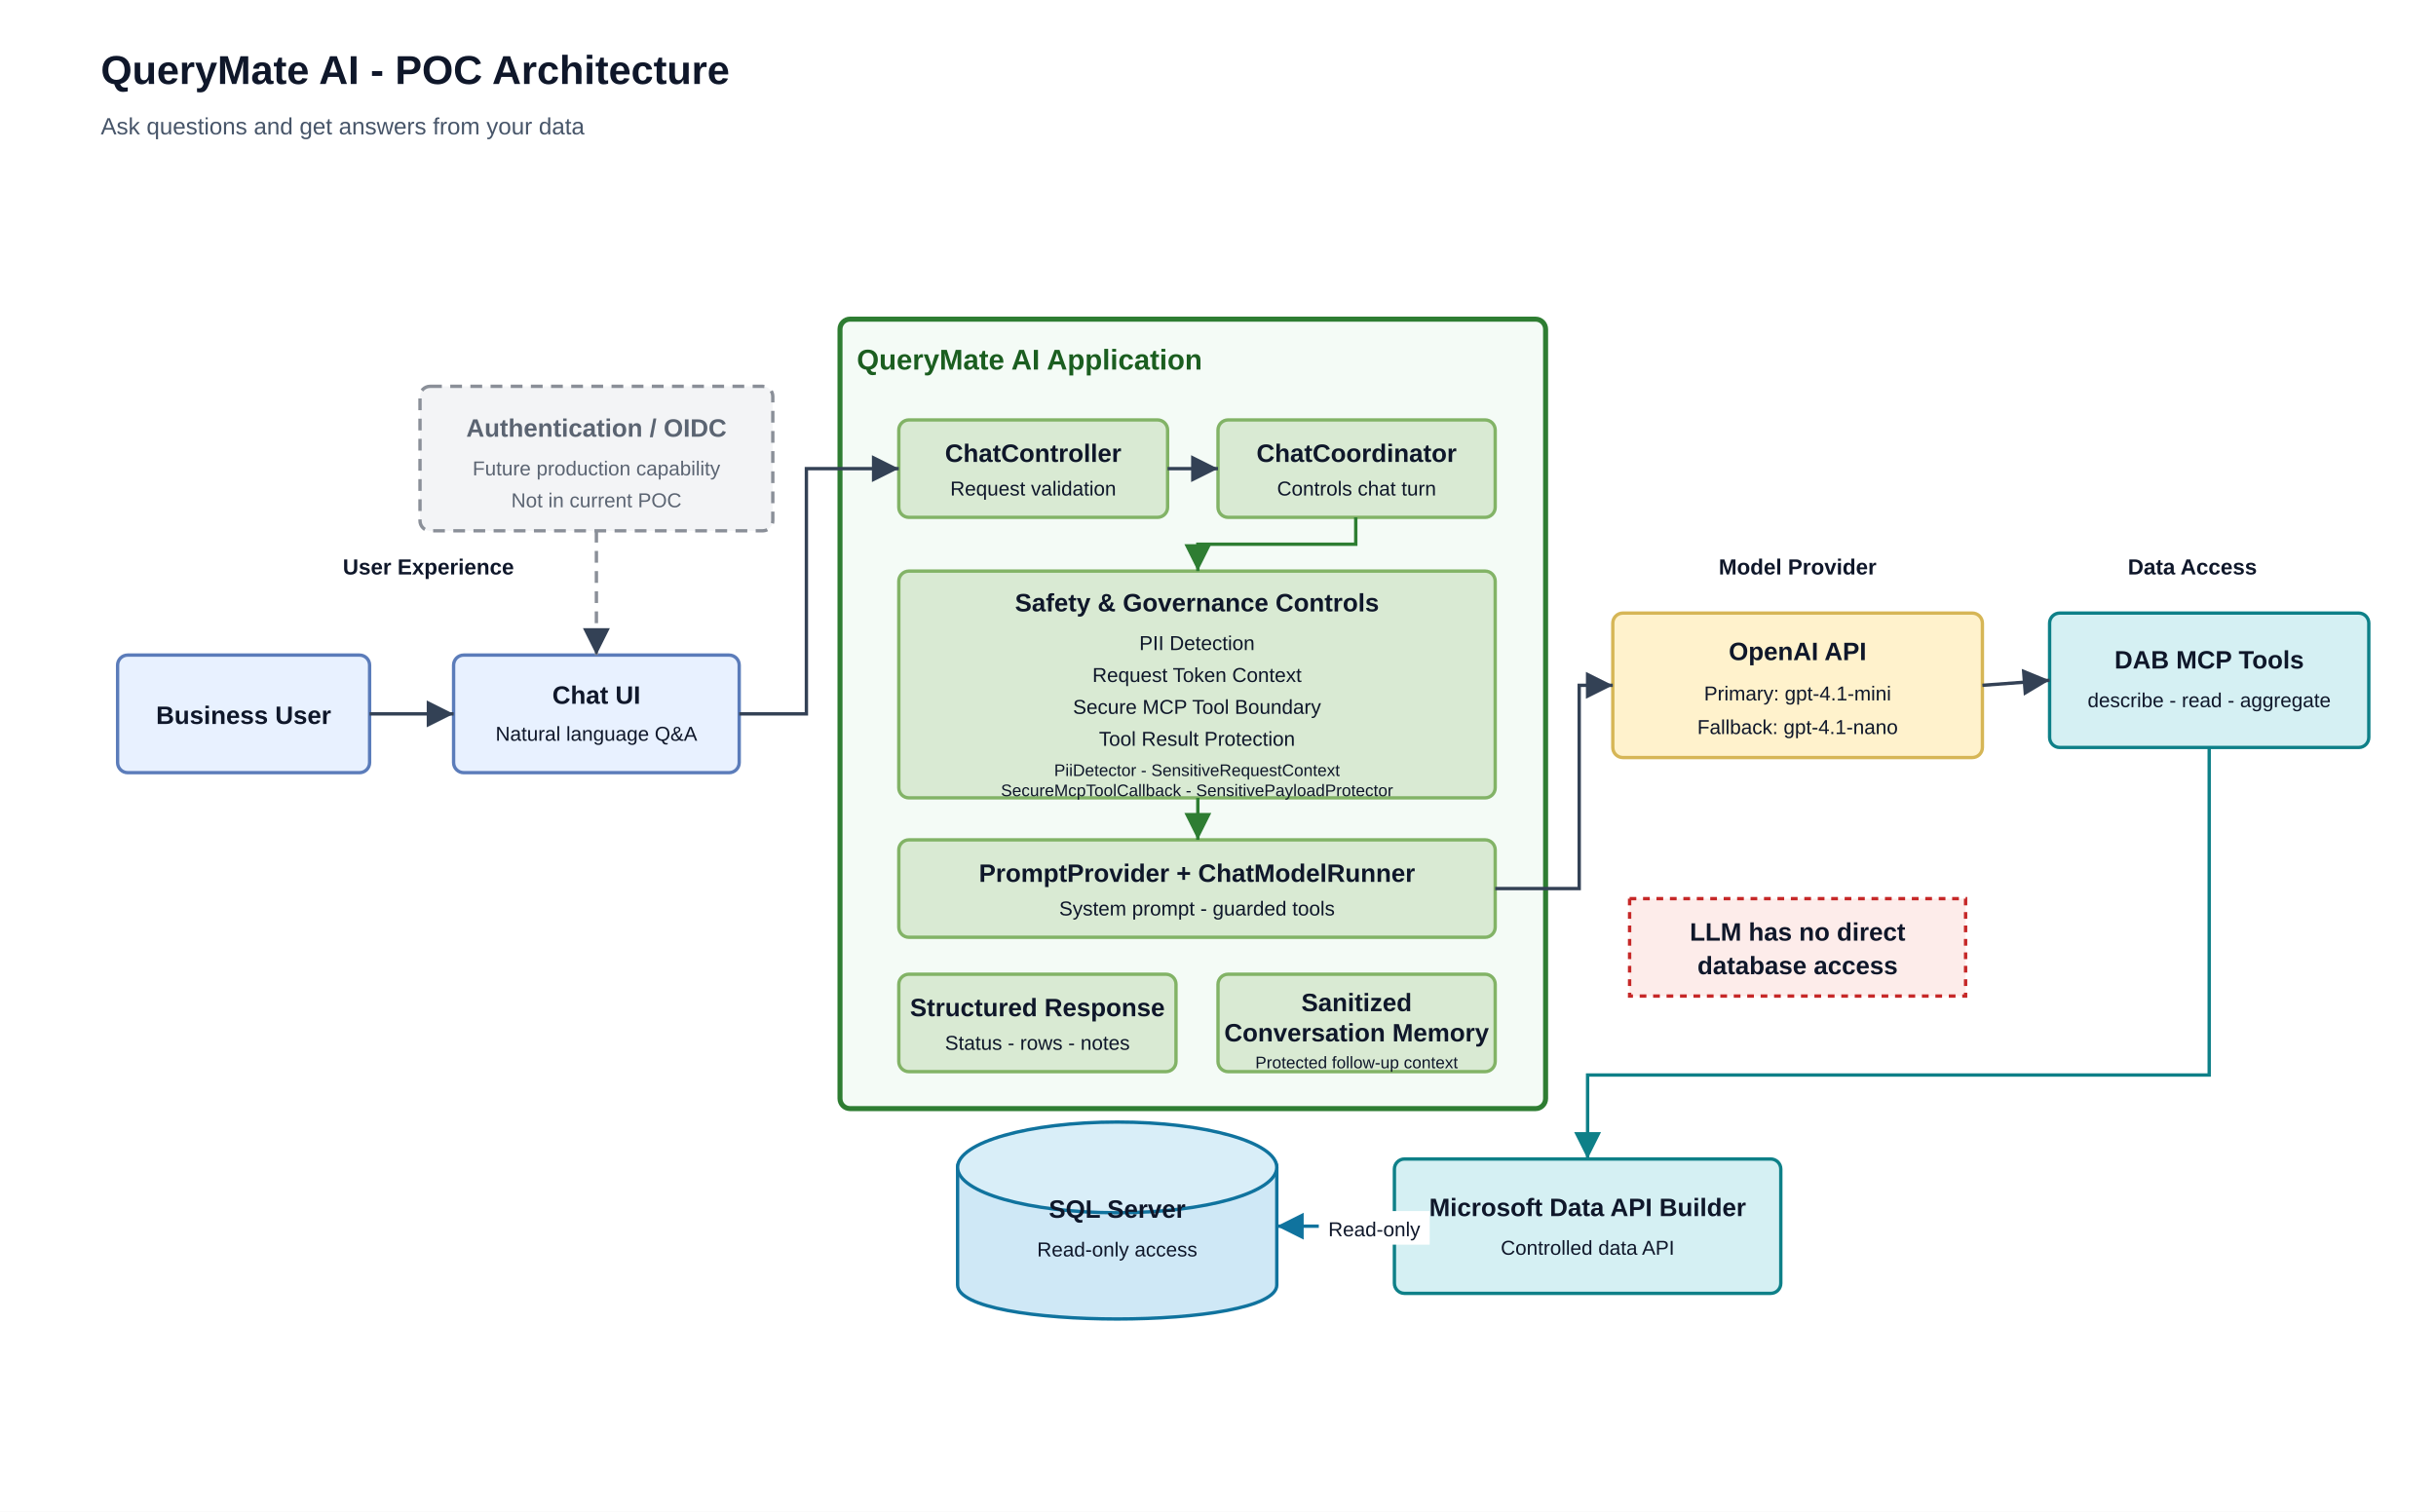
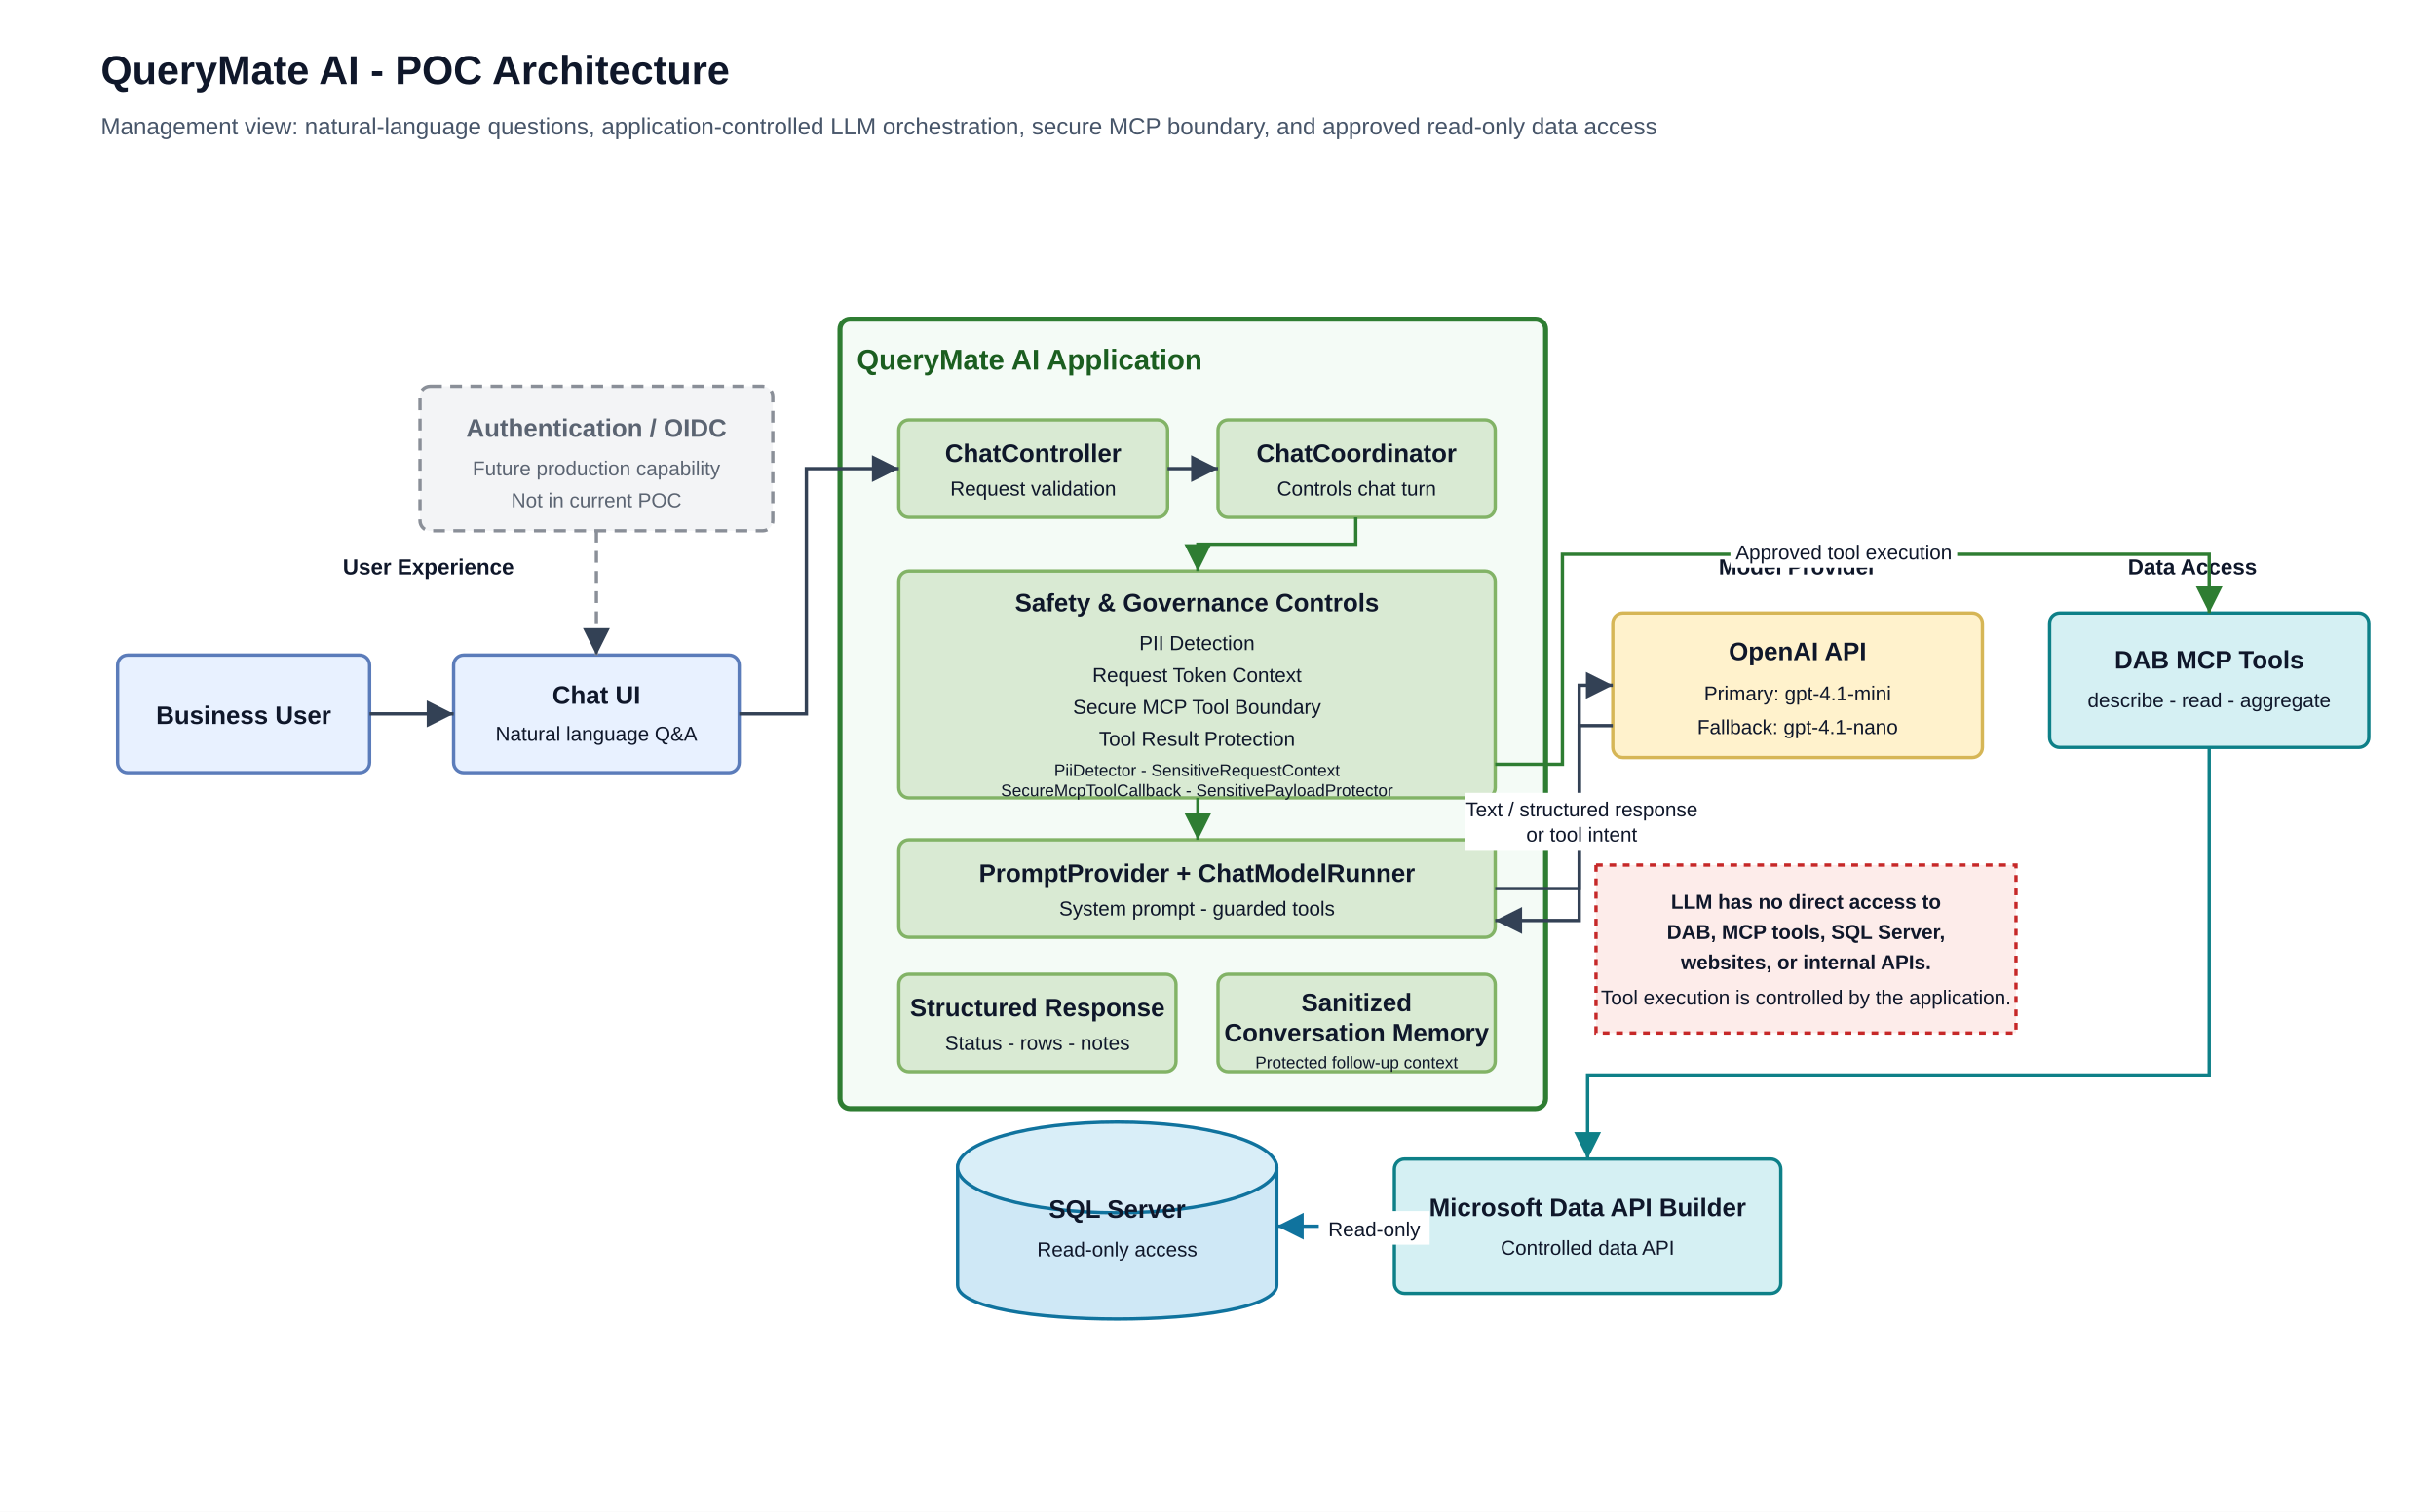
<svg xmlns="http://www.w3.org/2000/svg" width="1450" height="900" viewBox="0 0 1450 900" role="img" aria-labelledby="title desc">
  <defs>
    <marker id="arrow" markerWidth="12" markerHeight="12" refX="10" refY="6" orient="auto" markerUnits="strokeWidth">
      <path d="M2,2 L10,6 L2,10 Z" fill="#334155" />
    </marker>
    <marker id="arrowGreen" markerWidth="12" markerHeight="12" refX="10" refY="6" orient="auto" markerUnits="strokeWidth">
      <path d="M2,2 L10,6 L2,10 Z" fill="#2e7d32" />
    </marker>
    <marker id="arrowTeal" markerWidth="12" markerHeight="12" refX="10" refY="6" orient="auto" markerUnits="strokeWidth">
      <path d="M2,2 L10,6 L2,10 Z" fill="#0e8088" />
    </marker>
    <marker id="arrowBlue" markerWidth="12" markerHeight="12" refX="10" refY="6" orient="auto" markerUnits="strokeWidth">
      <path d="M2,2 L10,6 L2,10 Z" fill="#10739e" />
    </marker>
    <style>
      text { font-family: Arial, Helvetica, sans-serif; fill: #0f172a; }
      .title { font-size: 24px; font-weight: 700; }
      .subtitle { font-size: 14px; fill: #475569; }
      .band { font-size: 13px; font-weight: 700; }
      .box-title { font-size: 15px; font-weight: 700; }
      .box-body { font-size: 12px; }
      .app-title { font-size: 17px; font-weight: 700; fill: #1b5e20; }
      .small { font-size: 10px; }
      .future { fill: #5b6472; }
      .edge { fill: none; stroke: #334155; stroke-width: 2; marker-end: url(#arrow); }
      .edge-green { fill: none; stroke: #2e7d32; stroke-width: 2; marker-end: url(#arrowGreen); }
      .edge-teal { fill: none; stroke: #0e8088; stroke-width: 2; marker-end: url(#arrowTeal); }
      .edge-blue { fill: none; stroke: #10739e; stroke-width: 2; marker-end: url(#arrowBlue); }
    </style>
  </defs>
  <rect width="1450" height="900" fill="#ffffff" />
  <text x="60" y="50" class="title">QueryMate AI - POC Architecture</text>
-   <text x="60" y="80" class="subtitle">Ask questions and get answers from your data</text>
+   <text x="60" y="80" class="subtitle">Management view: natural-language questions, application-controlled LLM orchestration, secure MCP boundary, and approved read-only data access</text>
  <text x="255" y="342" text-anchor="middle" class="band" fill="#3f5f91">User Experience</text>
  <rect x="70" y="390" width="150" height="70" rx="6" fill="#e8f1ff" stroke="#5b7cba" stroke-width="2" />
  <text x="145" y="431" text-anchor="middle" class="box-title">Business User</text>
  <rect x="270" y="390" width="170" height="70" rx="6" fill="#e8f1ff" stroke="#5b7cba" stroke-width="2" />
  <text x="355" y="419" text-anchor="middle" class="box-title">Chat UI</text>
  <text x="355" y="441" text-anchor="middle" class="box-body" fill="#475569">Natural language Q&amp;A</text>
  <rect x="250" y="230" width="210" height="86" rx="6" fill="#f3f4f6" stroke="#8a8f98" stroke-width="2" stroke-dasharray="7 5" />
  <text x="355" y="260" text-anchor="middle" class="box-title future">Authentication / OIDC</text>
  <text x="355" y="283" text-anchor="middle" class="box-body future">Future production capability</text>
  <text x="355" y="302" text-anchor="middle" class="box-body future">Not in current POC</text>
  <rect x="500" y="190" width="420" height="470" rx="6" fill="#f4fbf6" stroke="#2e7d32" stroke-width="3" />
  <text x="510" y="220" class="app-title">QueryMate AI Application</text>
  <rect x="535" y="250" width="160" height="58" rx="6" fill="#d9ead3" stroke="#82b366" stroke-width="2" />
  <text x="615" y="275" text-anchor="middle" class="box-title">ChatController</text>
  <text x="615" y="295" text-anchor="middle" class="box-body" fill="#33691e">Request validation</text>
  <rect x="725" y="250" width="165" height="58" rx="6" fill="#d9ead3" stroke="#82b366" stroke-width="2" />
  <text x="807.5" y="275" text-anchor="middle" class="box-title">ChatCoordinator</text>
  <text x="807.5" y="295" text-anchor="middle" class="box-body" fill="#33691e">Controls chat turn</text>
  <rect x="535" y="340" width="355" height="135" rx="6" fill="#d9ead3" stroke="#82b366" stroke-width="2" />
  <text x="712.5" y="364" text-anchor="middle" class="box-title">Safety &amp; Governance Controls</text>
  <text x="712.5" y="387" text-anchor="middle" class="box-body" fill="#33691e">PII Detection</text>
  <text x="712.5" y="406" text-anchor="middle" class="box-body" fill="#33691e">Request Token Context</text>
  <text x="712.5" y="425" text-anchor="middle" class="box-body" fill="#33691e">Secure MCP Tool Boundary</text>
  <text x="712.5" y="444" text-anchor="middle" class="box-body" fill="#33691e">Tool Result Protection</text>
  <text x="712.5" y="462" text-anchor="middle" class="small" fill="#4f6f37">PiiDetector - SensitiveRequestContext</text>
  <text x="712.5" y="474" text-anchor="middle" class="small" fill="#4f6f37">SecureMcpToolCallback - SensitivePayloadProtector</text>
  <rect x="535" y="500" width="355" height="58" rx="6" fill="#d9ead3" stroke="#82b366" stroke-width="2" />
  <text x="712.5" y="525" text-anchor="middle" class="box-title">PromptProvider + ChatModelRunner</text>
  <text x="712.5" y="545" text-anchor="middle" class="box-body" fill="#33691e">System prompt - guarded tools</text>
  <rect x="535" y="580" width="165" height="58" rx="6" fill="#d9ead3" stroke="#82b366" stroke-width="2" />
  <text x="617.5" y="605" text-anchor="middle" class="box-title">Structured Response</text>
  <text x="617.5" y="625" text-anchor="middle" class="box-body" fill="#33691e">Status - rows - notes</text>
  <rect x="725" y="580" width="165" height="58" rx="6" fill="#d9ead3" stroke="#82b366" stroke-width="2" />
  <text x="807.5" y="602" text-anchor="middle" class="box-title">Sanitized</text>
  <text x="807.5" y="620" text-anchor="middle" class="box-title">Conversation Memory</text>
  <text x="807.5" y="636" text-anchor="middle" class="small" fill="#33691e">Protected follow-up context</text>
  <text x="1070" y="342" text-anchor="middle" class="band" fill="#7f6000">Model Provider</text>
  <rect x="960" y="365" width="220" height="86" rx="6" fill="#fff2cc" stroke="#d6b656" stroke-width="2" />
  <text x="1070" y="393" text-anchor="middle" class="box-title">OpenAI API</text>
  <text x="1070" y="417" text-anchor="middle" class="box-body" fill="#7f6000">Primary: gpt-4.1-mini</text>
  <text x="1070" y="437" text-anchor="middle" class="box-body" fill="#7f6000">Fallback: gpt-4.1-nano</text>
-   <rect x="970" y="535" width="200" height="58" fill="#fdecea" stroke="#c62828" stroke-width="2" stroke-dasharray="4 4" />
-   <text x="1070" y="560" text-anchor="middle" class="box-title" fill="#b71c1c">LLM has no direct</text>
-   <text x="1070" y="580" text-anchor="middle" class="box-title" fill="#b71c1c">database access</text>
+   <rect x="950" y="515" width="250" height="100" fill="#fdecea" stroke="#c62828" stroke-width="2" stroke-dasharray="4 4" />
+   <text x="1075" y="541" text-anchor="middle" class="box-body" font-weight="700" fill="#b71c1c">LLM has no direct access to</text>
+   <text x="1075" y="559" text-anchor="middle" class="box-body" font-weight="700" fill="#b71c1c">DAB, MCP tools, SQL Server,</text>
+   <text x="1075" y="577" text-anchor="middle" class="box-body" font-weight="700" fill="#b71c1c">websites, or internal APIs.</text>
+   <text x="1075" y="598" text-anchor="middle" class="box-body" fill="#b71c1c">Tool execution is controlled by the application.</text>
  <text x="1305" y="342" text-anchor="middle" class="band" fill="#0e5c61">Data Access</text>
  <rect x="1220" y="365" width="190" height="80" rx="6" fill="#d5f0f3" stroke="#0e8088" stroke-width="2" />
  <text x="1315" y="398" text-anchor="middle" class="box-title">DAB MCP Tools</text>
  <text x="1315" y="421" text-anchor="middle" class="box-body" fill="#0e5c61">describe - read - aggregate</text>
  <rect x="830" y="690" width="230" height="80" rx="6" fill="#d5f0f3" stroke="#0e8088" stroke-width="2" />
  <text x="945" y="724" text-anchor="middle" class="box-title">Microsoft Data API Builder</text>
  <text x="945" y="747" text-anchor="middle" class="box-body" fill="#0e5c61">Controlled data API</text>
  <path d="M570 695 C570 668,760 668,760 695 L760 765 C760 792,570 792,570 765 Z" fill="#cfe8f6" stroke="#10739e" stroke-width="2" />
  <ellipse cx="665" cy="695" rx="95" ry="27" fill="#d9eef8" stroke="#10739e" stroke-width="2" />
  <text x="665" y="725" text-anchor="middle" class="box-title">SQL Server</text>
  <text x="665" y="748" text-anchor="middle" class="box-body" fill="#0b4f6c">Read-only access</text>
  <path class="edge" d="M220 425 L270 425" />
  <path class="edge" d="M440 425 L480 425 L480 279 L535 279" />
  <path class="edge" d="M695 279 L725 279" />
  <path class="edge-green" d="M807 308 L807 324 L713 324 L713 340" />
  <path class="edge-green" d="M713 475 L713 500" />
  <path class="edge" d="M890 529 L940 529 L940 408 L960 408" />
-   <path class="edge" d="M1180 408 L1220 405" />
+   <path class="edge" d="M960 432 L940 432 L940 548 L890 548" />
+   <rect x="872" y="472" width="139" height="34" fill="#ffffff" stroke="none" />
+   <text x="941.5" y="486" text-anchor="middle" class="box-body" fill="#334155">Text / structured response</text>
+   <text x="941.5" y="501" text-anchor="middle" class="box-body" fill="#334155">or tool intent</text>
+   <path class="edge-green" d="M890 455 L930 455 L930 330 L1315 330 L1315 365" />
+   <rect x="1030" y="318" width="135" height="20" fill="#ffffff" stroke="none" />
+   <text x="1097.5" y="333" text-anchor="middle" class="box-body" fill="#2e7d32">Approved tool execution</text>
  <path class="edge-teal" d="M1315 445 L1315 640 L945 640 L945 690" />
  <path class="edge-blue" d="M830 730 L760 730" />
  <path d="M355 316 L355 390" fill="none" stroke="#8a8f98" stroke-width="2" stroke-dasharray="7 5" marker-end="url(#arrow)" />
  <rect x="785" y="721" width="66" height="20" fill="#ffffff" stroke="none" />
  <text x="818" y="736" text-anchor="middle" class="box-body" fill="#0b4f6c">Read-only</text>
</svg>
